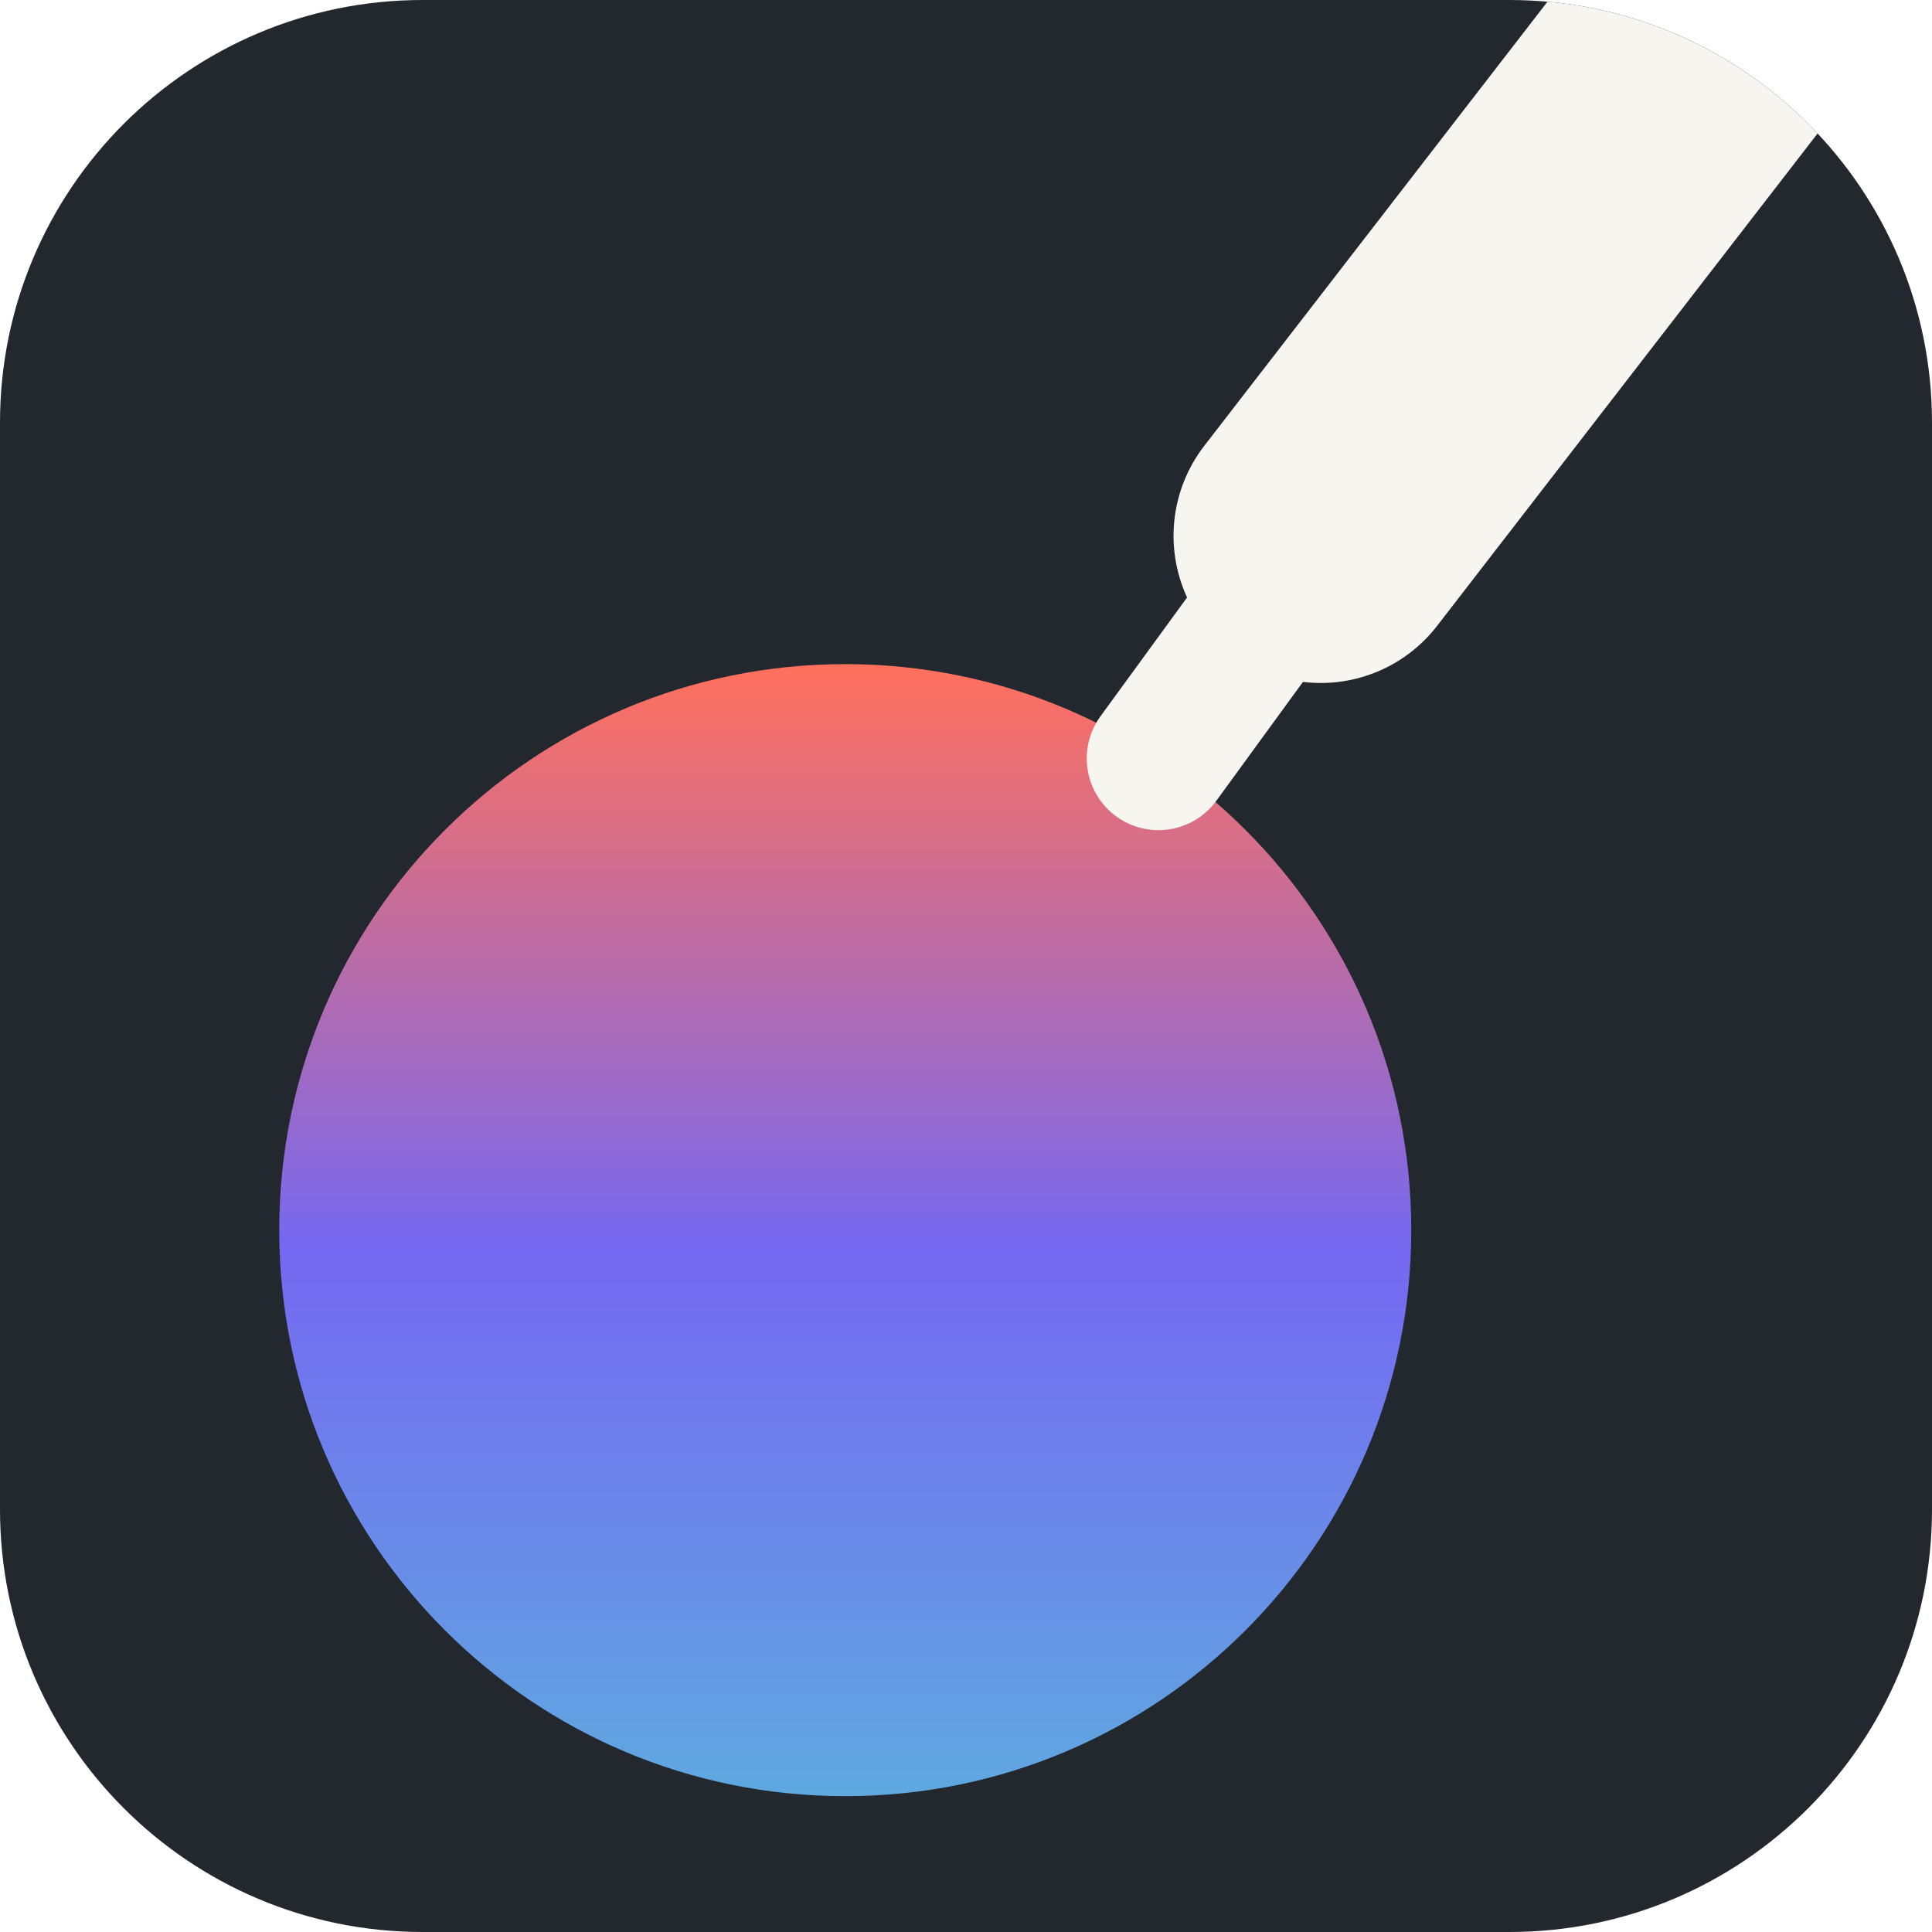
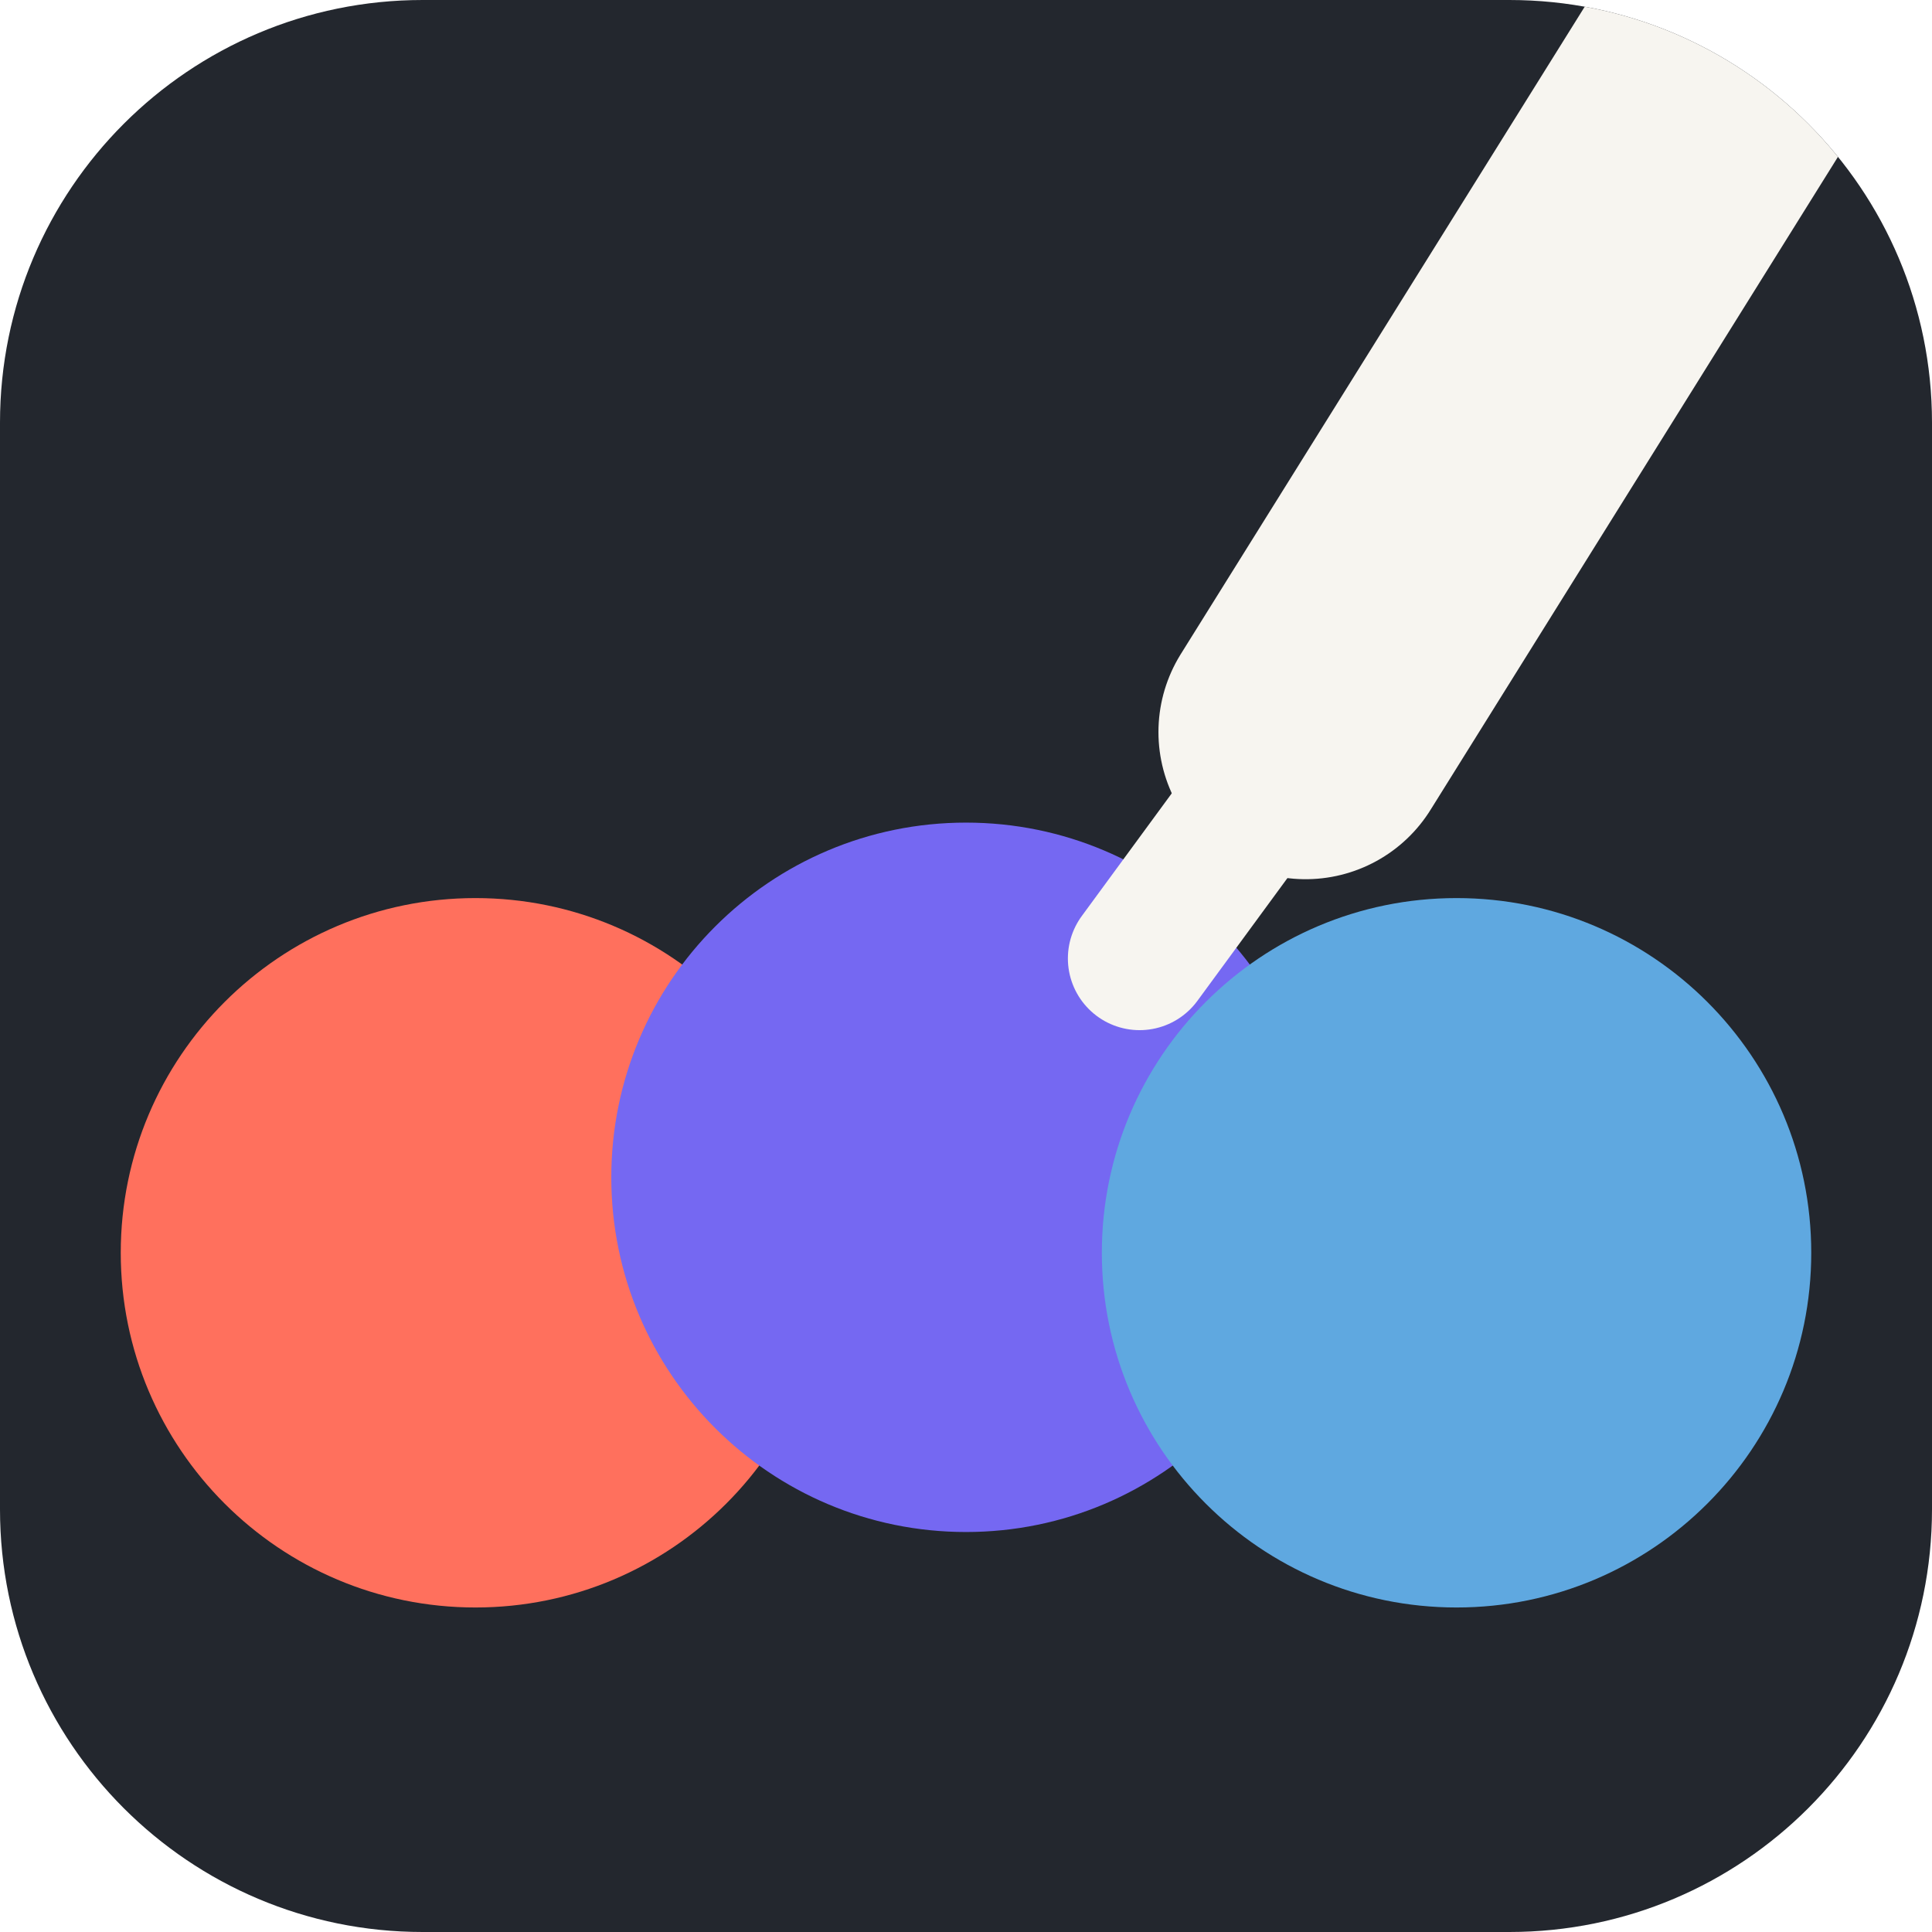
<svg xmlns="http://www.w3.org/2000/svg" viewBox="0 0 512 512">
  <defs>
    <clipPath id="tile">
      <rect width="512" height="512" rx="112" />
    </clipPath>
-     <linearGradient id="spectrum" x1="0" y1="0" x2="0" y2="1">
-       <stop offset="0" stop-color="#FF705D" />
-       <stop offset=".52" stop-color="#7568F2" />
-       <stop offset="1" stop-color="#5FA8E0" />
-     </linearGradient>
  </defs>
  <g clip-path="url(#tile)">
    <rect width="512" height="512" fill="#23272E" />
-     <circle cx="224" cy="326" r="150" fill="url(#spectrum)" />
-     <path d="M486-34 350 142" fill="none" stroke="#F7F5F0" stroke-width="78" stroke-linecap="round" />
-     <path d="m350 142-43 59" fill="none" stroke="#F7F5F0" stroke-width="38" stroke-linecap="round" />
+     <circle cx="126" cy="332" r="94" fill="#FF705D" />
+     <circle cx="256" cy="312" r="94" fill="#7568F2" />
+     <circle cx="386" cy="332" r="94" fill="#5FA8E0" />
+     <path d="M492-40 346 194" fill="none" stroke="#F7F5F0" stroke-width="78" stroke-linecap="round" />
+     <path d="m346 194-44 60" fill="none" stroke="#F7F5F0" stroke-width="38" stroke-linecap="round" />
  </g>
</svg>
